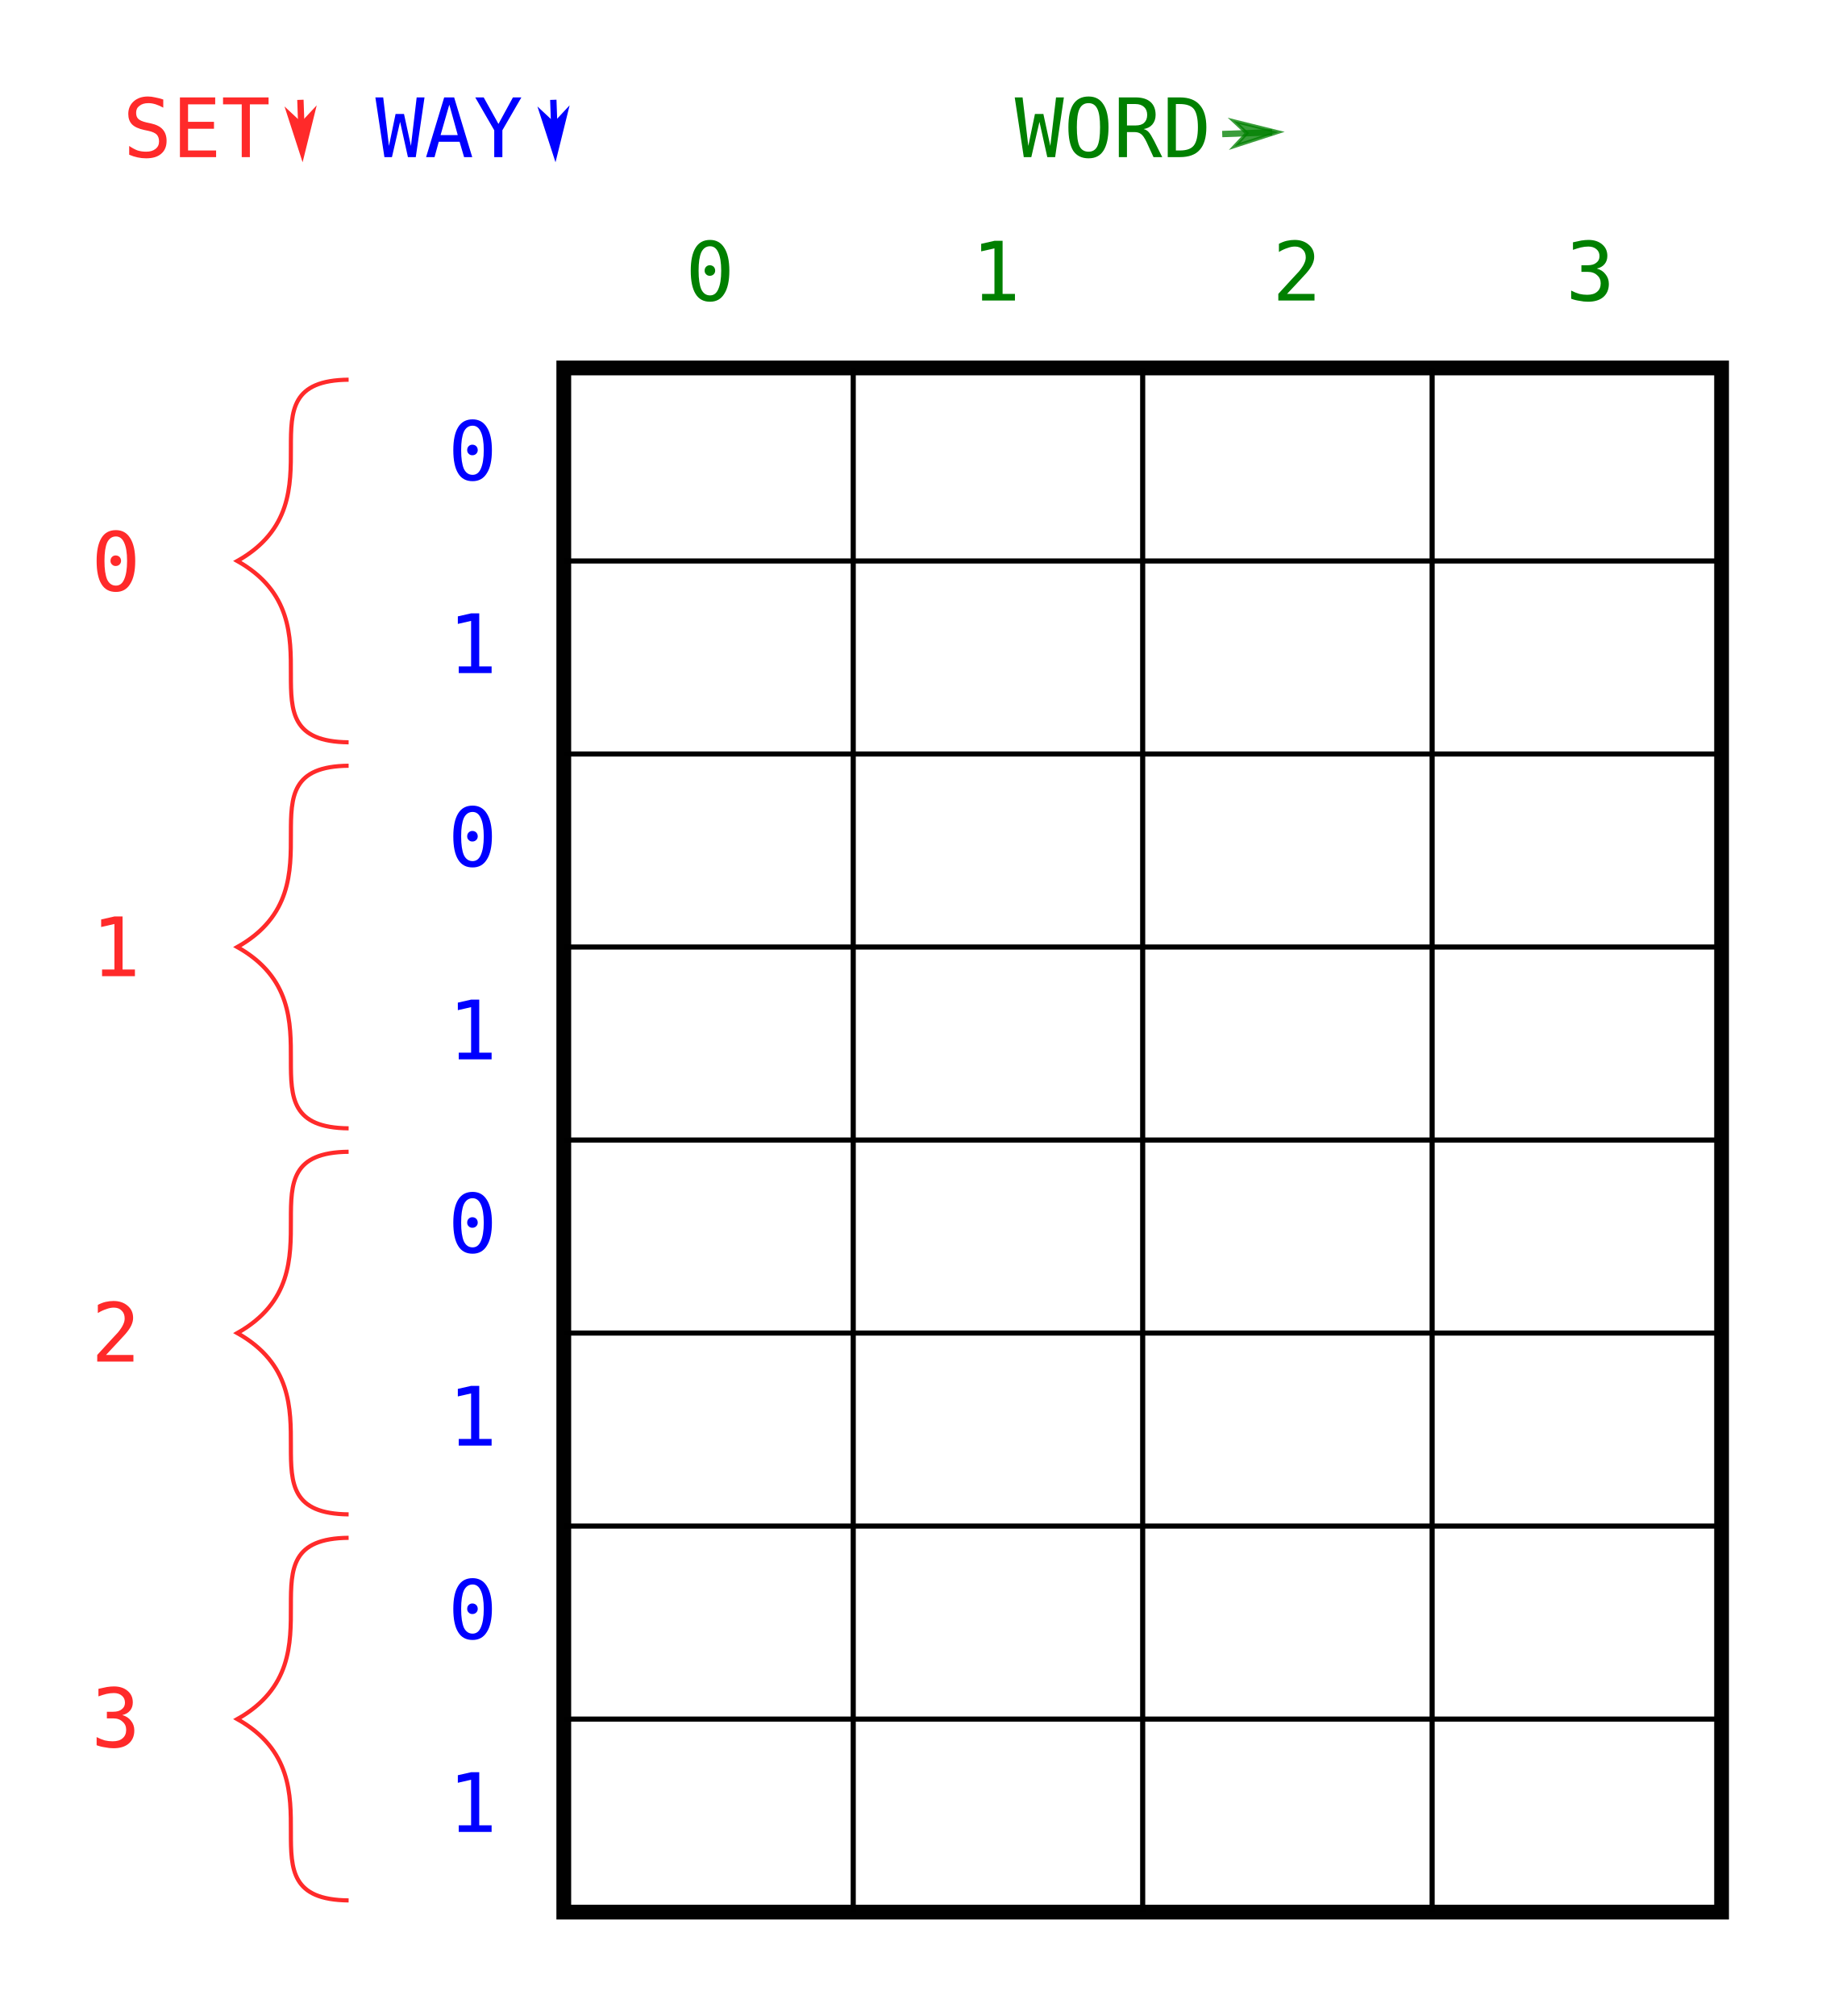
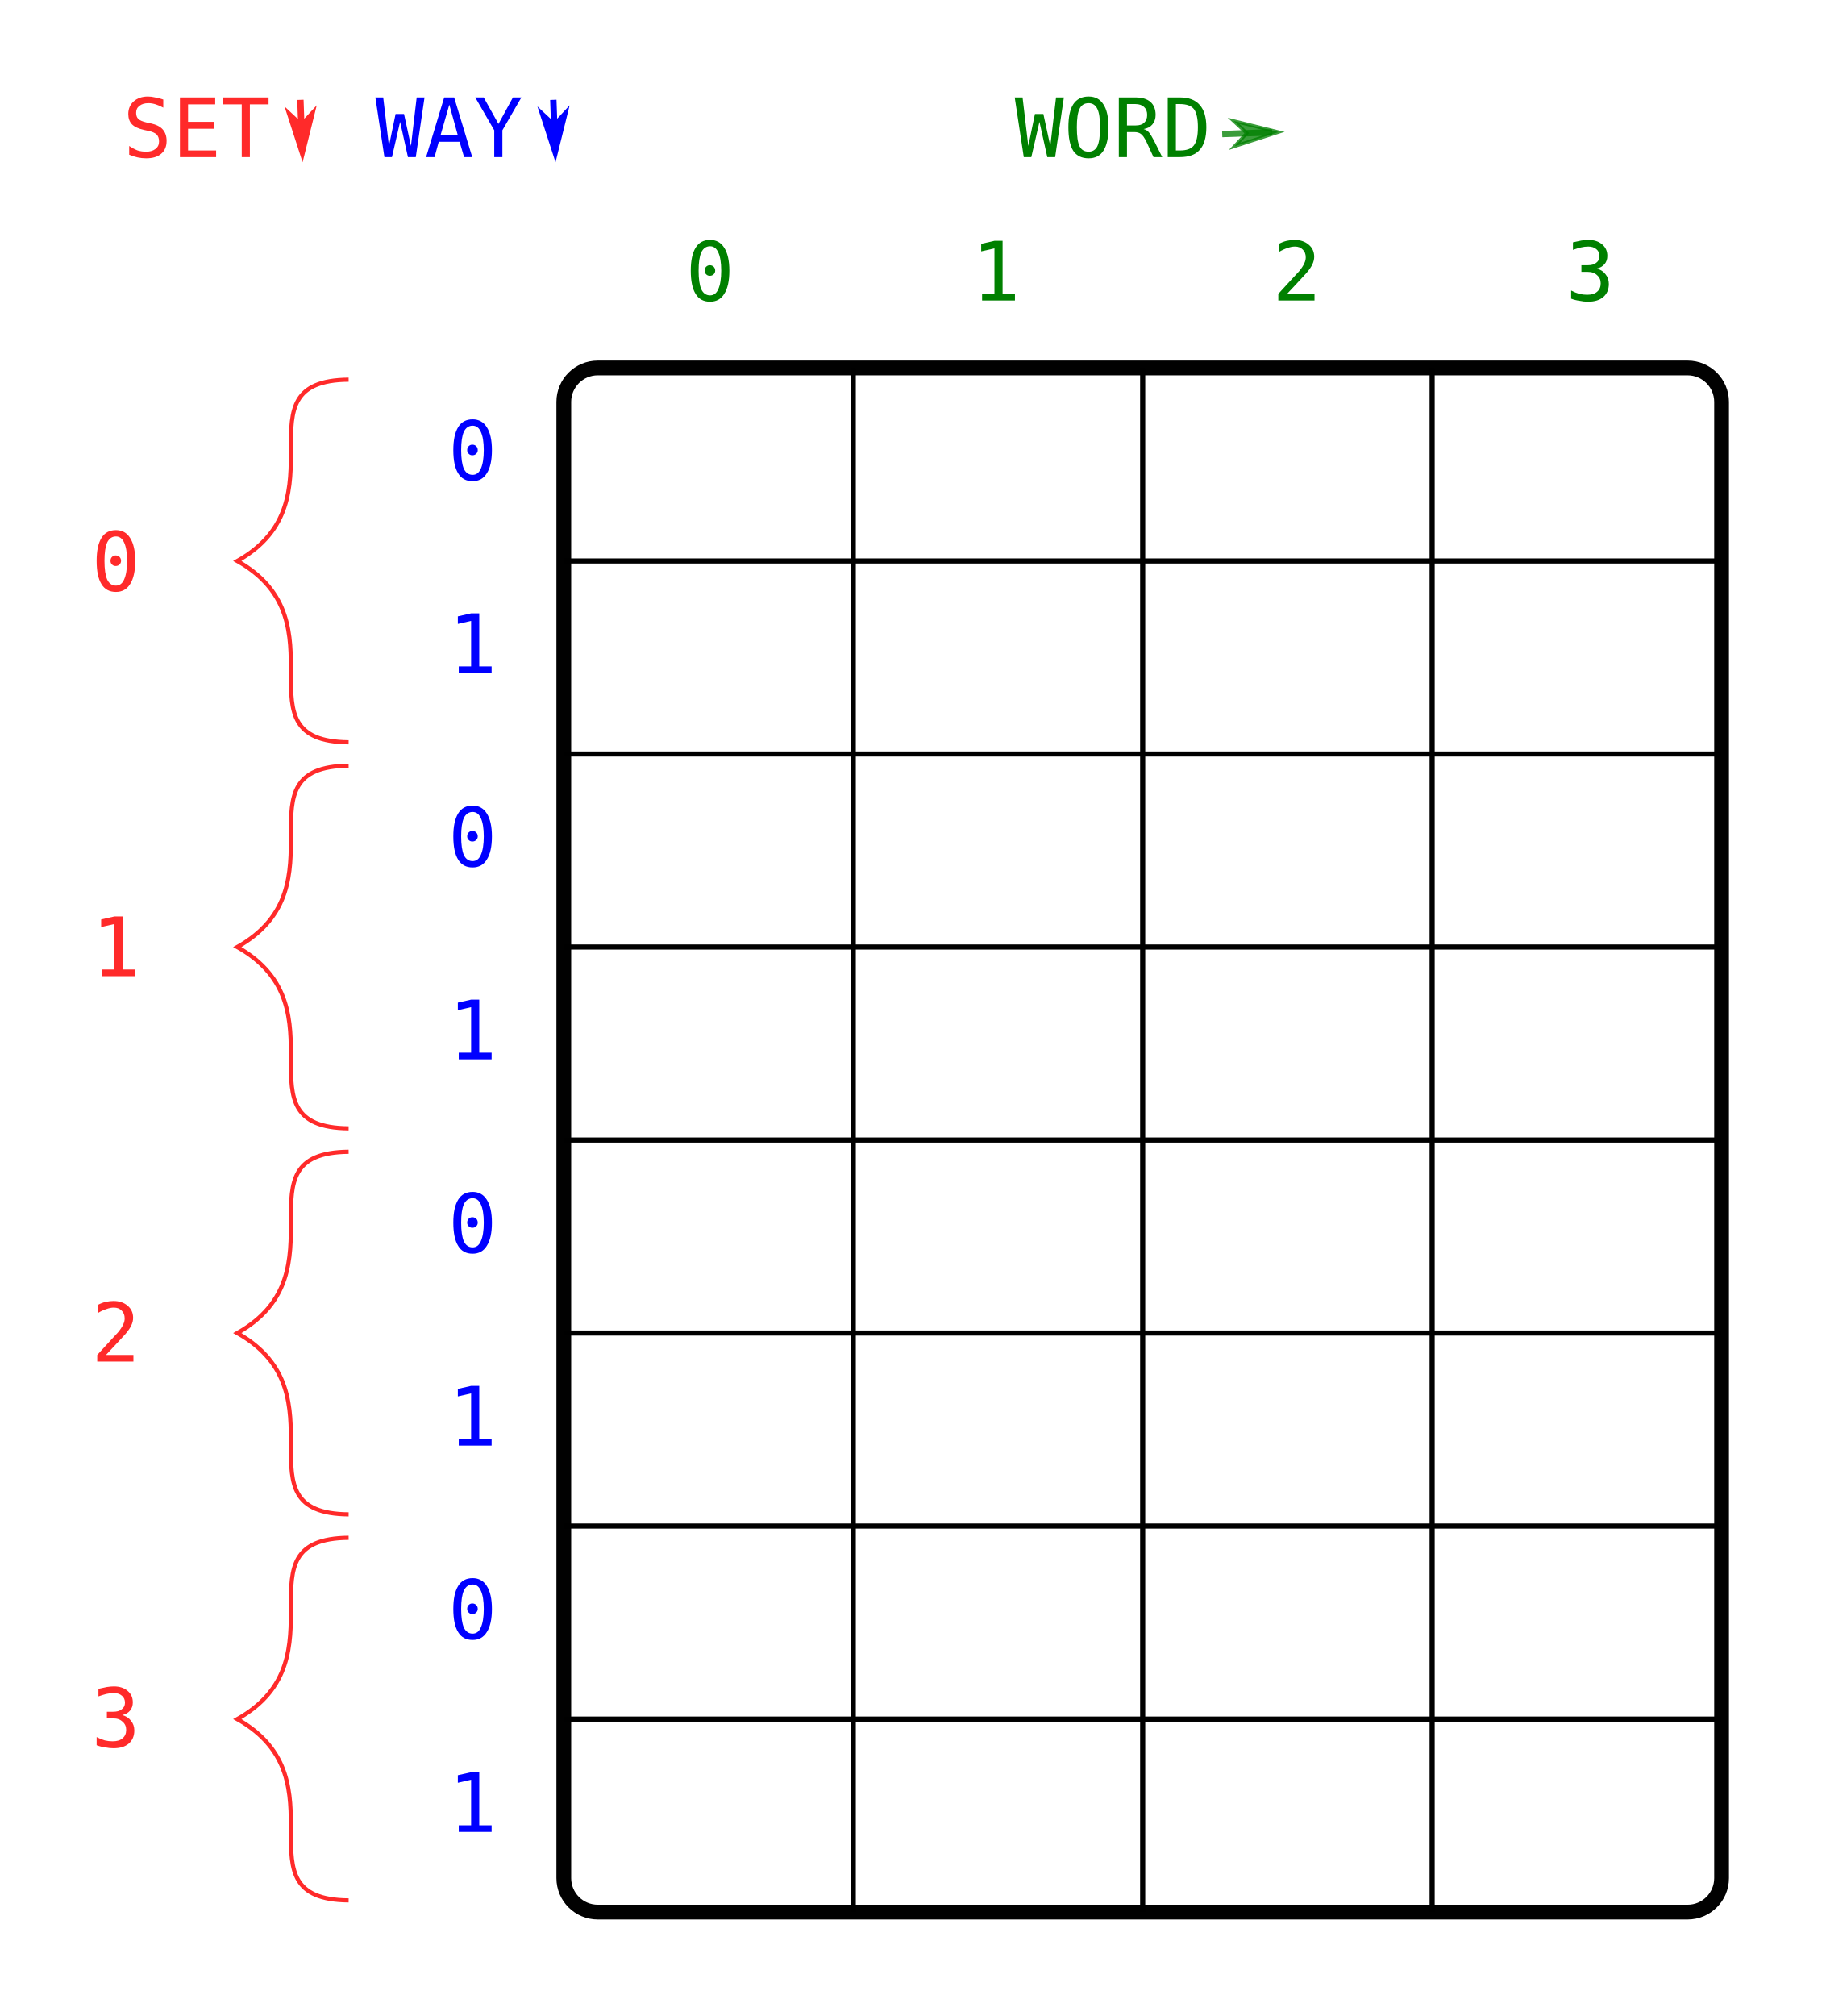
<svg xmlns="http://www.w3.org/2000/svg" width="94.599mm" height="104.446mm" viewBox="0 0 94.599 104.446" version="1.1" id="svg5">
  <defs id="defs2">
    <marker style="overflow:visible" id="Arrow1Send" refX="0" refY="0" orient="auto">
      <path transform="matrix(-0.2,0,0,-0.2,-1.2,0)" style="fill:context-stroke;fill-rule:evenodd;stroke:context-stroke;stroke-width:1pt" d="M 0,0 5,-5 -12.5,0 5,5 Z" id="path57116" />
    </marker>
    <marker style="overflow:visible" id="Arrow1Mend" refX="0" refY="0" orient="auto">
      <path transform="matrix(-0.4,0,0,-0.4,-4,0)" style="fill:context-stroke;fill-rule:evenodd;stroke:context-stroke;stroke-width:1pt" d="M 0,0 5,-5 -12.5,0 5,5 Z" id="path57110" />
    </marker>
    <marker style="overflow:visible" id="Arrow2Lend" refX="0" refY="0" orient="auto">
      <path transform="matrix(-1.1,0,0,-1.1,-1.1,0)" d="M 8.719,4.034 -2.207,0.016 8.719,-4.002 c -1.745,2.372 -1.735,5.617 -6e-7,8.035 z" style="fill:context-stroke;fill-rule:evenodd;stroke-width:0.625;stroke-linejoin:round" id="path57122" />
    </marker>
    <rect x="142.673" y="71.736" width="291.576" height="40.668" id="rect30690" />
    <marker style="overflow:visible" id="Arrow1Mend-7" refX="0" refY="0" orient="auto">
      <path transform="matrix(-0.4,0,0,-0.4,-4,0)" style="fill:context-stroke;fill-rule:evenodd;stroke:context-stroke;stroke-width:1pt" d="M 0,0 5,-5 -12.5,0 5,5 Z" id="path57110-9" />
    </marker>
    <marker style="overflow:visible" refX="0" refY="0" orient="auto" id="Arrow1Mend8560">
      <path transform="matrix(-0.4,0,0,-0.4,-4,0)" style="fill:#0000ff;fill-rule:evenodd;stroke:#0000ff;stroke-width:1pt;stroke-opacity:1.0;fill-opacity:1.0" d="M 0,0 5,-5 -12.5,0 5,5 Z" id="path8468" />
    </marker>
    <marker style="overflow:visible" refX="0" refY="0" orient="auto" id="Arrow1Mend8560581">
      <path transform="matrix(-0.4,0,0,-0.4,-4,0)" style="fill:#0000ff;fill-rule:evenodd;stroke:#0000ff;stroke-width:1pt;stroke-opacity:1.0;fill-opacity:1.0" d="M 0,0 5,-5 -12.5,0 5,5 Z" id="path8679" />
    </marker>
  </defs>
  <g id="layer1" transform="translate(-16.12134,-13.71138)">
-     <rect style="fill:none;fill-opacity:1;stroke:#000000;stroke-width:0.765;stroke-linecap:square;stroke-miterlimit:4;stroke-dasharray:none;stroke-opacity:0.996" id="rect3306" width="60" height="80" x="45.338" y="32.775" />
+     <rect style="fill:none;fill-opacity:1;stroke:#000000;stroke-width:0.765;stroke-linecap:square;stroke-miterlimit:4;stroke-dasharray:none;stroke-opacity:0.996" id="rect3306" width="60" height="80" x="45.338" y="32.775" ry="1.76" />
    <path style="fill:none;stroke:#000000;stroke-width:0.265px;stroke-linecap:butt;stroke-linejoin:miter;stroke-opacity:1" d="M 45.338,42.775 H 105.338" id="path3341" />
    <path style="fill:none;stroke:#000000;stroke-width:0.265px;stroke-linecap:butt;stroke-linejoin:miter;stroke-opacity:1" d="M 45.338,52.775 H 105.338" id="path3343" />
    <path style="fill:none;stroke:#000000;stroke-width:0.265px;stroke-linecap:butt;stroke-linejoin:miter;stroke-opacity:1" d="M 45.338,62.775 H 105.338" id="path3345" />
    <path style="fill:none;stroke:#000000;stroke-width:0.265px;stroke-linecap:butt;stroke-linejoin:miter;stroke-opacity:1" d="M 45.338,72.775 H 105.338" id="path3347" />
    <path style="fill:none;stroke:#000000;stroke-width:0.265px;stroke-linecap:butt;stroke-linejoin:miter;stroke-opacity:1" d="M 45.338,82.775 H 105.338" id="path3349" />
    <path style="fill:none;stroke:#000000;stroke-width:0.265px;stroke-linecap:butt;stroke-linejoin:miter;stroke-opacity:1" d="M 45.338,92.775 H 105.338" id="path3390" />
    <path style="fill:none;stroke:#000000;stroke-width:0.265px;stroke-linecap:butt;stroke-linejoin:miter;stroke-opacity:1" d="M 45.338,102.775 H 105.338" id="path3392" />
    <path style="fill:none;stroke:#000000;stroke-width:0.265px;stroke-linecap:butt;stroke-linejoin:miter;stroke-opacity:1" d="M 60.338,32.775 V 112.775" id="path8146" />
    <path style="fill:none;stroke:#000000;stroke-width:0.265px;stroke-linecap:butt;stroke-linejoin:miter;stroke-opacity:1" d="M 75.338,32.775 V 112.775" id="path8148" />
    <path style="fill:none;stroke:#000000;stroke-width:0.265px;stroke-linecap:butt;stroke-linejoin:miter;stroke-opacity:1" d="M 90.338,32.775 V 112.775" id="path8150" />
    <path style="fill:none;stroke:#ff2a2a;stroke-width:0.215px;stroke-linecap:butt;stroke-linejoin:miter;stroke-opacity:1" d="m 34.188,53.383 c -5.912,0.053 -0.143,6.221 -5.768,9.393 5.625,3.172 -0.145,9.34 5.768,9.393" id="path8265-2" />
    <path style="fill:none;stroke:#ff2a2a;stroke-width:0.215px;stroke-linecap:butt;stroke-linejoin:miter;stroke-opacity:1" d="m 34.188,73.383 c -5.912,0.053 -0.143,6.221 -5.768,9.393 5.625,3.172 -0.145,9.34 5.768,9.393" id="path8265-9" />
    <path style="fill:none;stroke:#ff2a2a;stroke-width:0.215px;stroke-linecap:butt;stroke-linejoin:miter;stroke-opacity:1" d="m 34.188,93.383 c -5.912,0.053 -0.143,6.221 -5.768,9.393 5.625,3.172 -0.145,9.34 5.768,9.393" id="path8265-0" />
    <text xml:space="preserve" transform="scale(0.2645833)" id="text30688" style="font-size:16px;line-height:0.85;font-family:monospace;-inkscape-font-specification:monospace;white-space:pre;shape-inside:url(#rect30690)" />
    <g id="g57019">
      <path style="fill:none;stroke:#ff2a2a;stroke-width:0.215px;stroke-linecap:butt;stroke-linejoin:miter;stroke-opacity:1" d="m 34.188,33.383 c -5.912,0.053 -0.143,6.221 -5.768,9.393 5.625,3.172 -0.145,9.34 5.768,9.393" id="path8265" />
      <text xml:space="preserve" style="font-size:4.233px;line-height:0.85;font-family:monospace;-inkscape-font-specification:monospace;fill:#ff2a2a;stroke-width:0.265" x="20.846" y="44.316" id="text41188">
        <tspan id="tspan41186" style="fill:#ff2a2a;stroke-width:0.265" x="20.846" y="44.316">0</tspan>
      </text>
    </g>
    <text xml:space="preserve" style="font-size:4.233px;line-height:0.85;font-family:monospace;-inkscape-font-specification:monospace;fill:#ff2a2a;stroke-width:0.265" x="20.846" y="64.285" id="text42204">
      <tspan id="tspan42202" style="fill:#ff2a2a;stroke-width:0.265" x="20.846" y="64.285">1</tspan>
    </text>
    <text xml:space="preserve" style="font-size:4.233px;line-height:0.85;font-family:monospace;-inkscape-font-specification:monospace;fill:#ff2a2a;stroke-width:0.265" x="20.846" y="84.253" id="text43902">
      <tspan id="tspan43900" style="fill:#ff2a2a;stroke-width:0.265" x="20.846" y="84.253">2</tspan>
    </text>
    <text xml:space="preserve" style="font-size:4.233px;line-height:0.85;font-family:monospace;-inkscape-font-specification:monospace;fill:#ff2a2a;stroke-width:0.265" x="20.846" y="104.222" id="text44764">
      <tspan id="tspan44762" style="fill:#ff2a2a;stroke-width:0.265" x="20.846" y="104.222">3</tspan>
    </text>
    <text xml:space="preserve" style="font-size:4.233px;line-height:0.85;font-family:monospace;-inkscape-font-specification:monospace;fill:#0000ff;stroke-width:0.265" x="39.333" y="38.577" id="text46168">
      <tspan id="tspan46166" style="fill:#0000ff;stroke-width:0.265" x="39.333" y="38.577">0</tspan>
    </text>
    <text xml:space="preserve" style="font-size:4.233px;line-height:0.85;font-family:monospace;-inkscape-font-specification:monospace;fill:#0000ff;stroke-width:0.265" x="39.333" y="48.583" id="text46832">
      <tspan id="tspan46830" style="fill:#0000ff;stroke-width:0.265" x="39.333" y="48.583">1</tspan>
    </text>
    <text xml:space="preserve" style="font-size:4.233px;line-height:0.85;font-family:monospace;-inkscape-font-specification:monospace;fill:#0000ff;stroke-width:0.265" x="39.333" y="58.589" id="text47650">
      <tspan id="tspan47648" style="fill:#0000ff;stroke-width:0.265" x="39.333" y="58.589">0</tspan>
    </text>
    <text xml:space="preserve" style="font-size:4.233px;line-height:0.85;font-family:monospace;-inkscape-font-specification:monospace;fill:#0000ff;stroke-width:0.265" x="39.333" y="68.595" id="text48512">
      <tspan id="tspan48510" style="fill:#0000ff;stroke-width:0.265" x="39.333" y="68.595">1</tspan>
    </text>
    <text xml:space="preserve" style="font-size:4.233px;line-height:0.85;font-family:monospace;-inkscape-font-specification:monospace;fill:#0000ff;stroke-width:0.265" x="39.333" y="78.601" id="text49264">
      <tspan id="tspan49262" style="fill:#0000ff;stroke-width:0.265" x="39.333" y="78.601">0</tspan>
    </text>
    <text xml:space="preserve" style="font-size:4.233px;line-height:0.85;font-family:monospace;-inkscape-font-specification:monospace;fill:#0000ff;stroke-width:0.265" x="39.333" y="88.607" id="text49950">
      <tspan id="tspan49948" style="fill:#0000ff;stroke-width:0.265" x="39.333" y="88.607">1</tspan>
    </text>
    <text xml:space="preserve" style="font-size:4.233px;line-height:0.85;font-family:monospace;-inkscape-font-specification:monospace;fill:#0000ff;stroke-width:0.265" x="39.333" y="98.614" id="text50768">
      <tspan id="tspan50766" style="fill:#0000ff;stroke-width:0.265" x="39.333" y="98.614">0</tspan>
    </text>
    <text xml:space="preserve" style="font-size:4.233px;line-height:0.85;font-family:monospace;-inkscape-font-specification:monospace;fill:#0000ff;stroke-width:0.265" x="39.333" y="108.62" id="text51850">
      <tspan id="tspan51848" style="fill:#0000ff;stroke-width:0.265" x="39.333" y="108.62">1</tspan>
    </text>
    <g id="g57029">
      <text xml:space="preserve" style="font-size:4.233px;line-height:0.85;font-family:monospace;-inkscape-font-specification:monospace;fill:#008000;stroke-width:0.265" x="51.636" y="29.281" id="text52858">
        <tspan id="tspan52856" style="fill:#008000;stroke-width:0.265" x="51.636" y="29.281">0</tspan>
      </text>
      <text xml:space="preserve" style="font-size:4.233px;line-height:0.85;font-family:monospace;-inkscape-font-specification:monospace;fill:#008000;stroke-width:0.265" x="66.453" y="29.281" id="text53528">
        <tspan id="tspan53526" style="fill:#008000;stroke-width:0.265" x="66.453" y="29.281">1</tspan>
      </text>
      <text xml:space="preserve" style="font-size:4.233px;line-height:0.85;font-family:monospace;-inkscape-font-specification:monospace;fill:#008000;stroke-width:0.265" x="82.053" y="29.281" id="text54698">
        <tspan id="tspan54696" style="fill:#008000;stroke-width:0.265" x="82.053" y="29.281">2</tspan>
      </text>
      <text xml:space="preserve" style="font-size:4.233px;line-height:0.85;font-family:monospace;-inkscape-font-specification:monospace;fill:#008000;stroke-width:0.265" x="97.261" y="29.281" id="text55318">
        <tspan id="tspan55316" style="fill:#008000;stroke-width:0.265" x="97.261" y="29.281">3</tspan>
      </text>
    </g>
    <g id="g62986" transform="translate(-3.773726)">
      <text xml:space="preserve" style="font-size:4.233px;line-height:0.85;font-family:monospace;-inkscape-font-specification:monospace;fill:#0000ff;stroke-width:0.265" x="39.346" y="21.853" id="text34136">
        <tspan id="tspan34134" style="fill:#0000ff;stroke-width:0.265" x="39.346" y="21.853">WAY</tspan>
      </text>
      <path style="fill:none;stroke:#0000ff;stroke-width:0.329;stroke-linecap:butt;stroke-linejoin:miter;stroke-miterlimit:4;stroke-dasharray:none;stroke-opacity:1;marker-end:url(#Arrow1Mend8560581)" d="m 48.569,18.883 0.091,2.588" id="path57099" />
    </g>
    <g id="g62981" transform="translate(-1.249999)">
      <text xml:space="preserve" style="font-size:4.233px;line-height:0.85;font-family:monospace;-inkscape-font-specification:monospace;fill:#ff2a2a;stroke-width:0.265" x="23.737" y="21.853" id="text32746">
        <tspan id="tspan32744" style="fill:#ff2a2a;stroke-width:0.265" x="23.737" y="21.853">SET</tspan>
      </text>
      <path style="fill:none;stroke:#ff2a2a;stroke-width:0.329;stroke-linecap:butt;stroke-linejoin:miter;stroke-miterlimit:4;stroke-dasharray:none;stroke-opacity:1;marker-end:url(#Arrow1Mend)" d="m 32.939,18.883 0.091,2.588" id="path59627" />
    </g>
    <g id="g62991" transform="translate(-1.779169)">
      <g id="g5767" transform="translate(2.502174)">
        <text xml:space="preserve" style="font-size:4.233px;line-height:0.85;font-family:monospace;-inkscape-font-specification:monospace;fill:#008000;stroke-width:0.265" x="67.983" y="21.853" id="text37528">
          <tspan id="tspan37526" style="fill:#008000;stroke-width:0.265" x="67.983" y="21.853">WORD</tspan>
        </text>
        <path style="fill:none;stroke:#008000;stroke-width:0.329;stroke-linecap:butt;stroke-linejoin:miter;stroke-miterlimit:4;stroke-dasharray:none;stroke-opacity:0.769;marker-end:url(#Arrow1Mend-7)" d="m 78.737,20.656 2.588,-0.091" id="path57099-2" />
      </g>
    </g>
  </g>
</svg>
